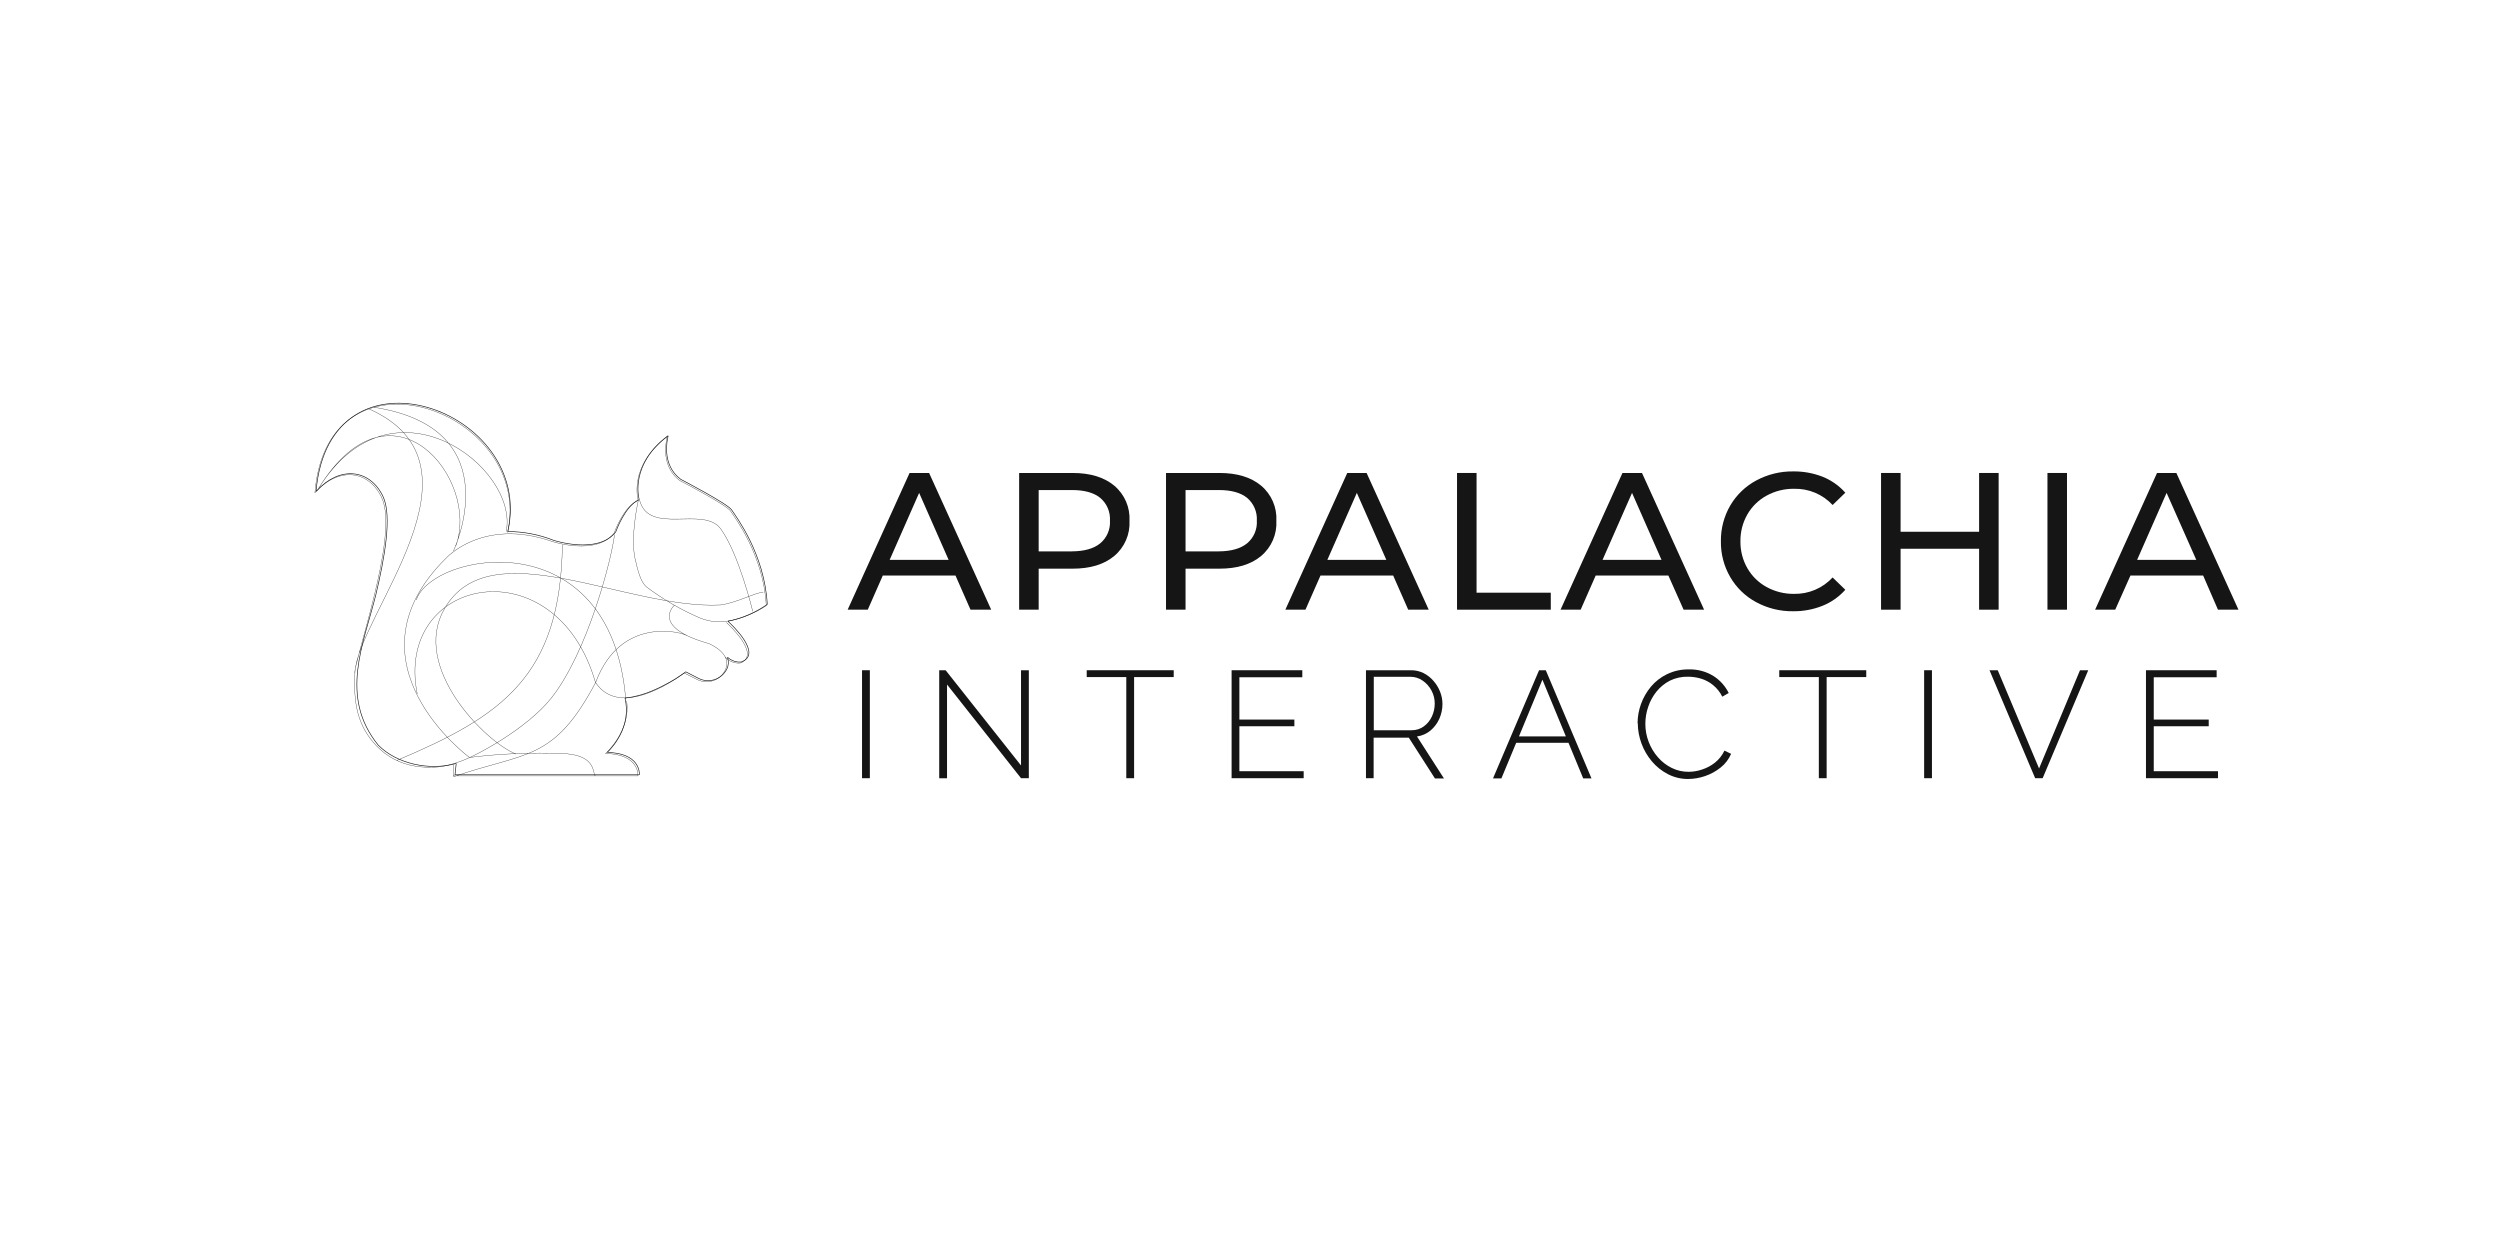
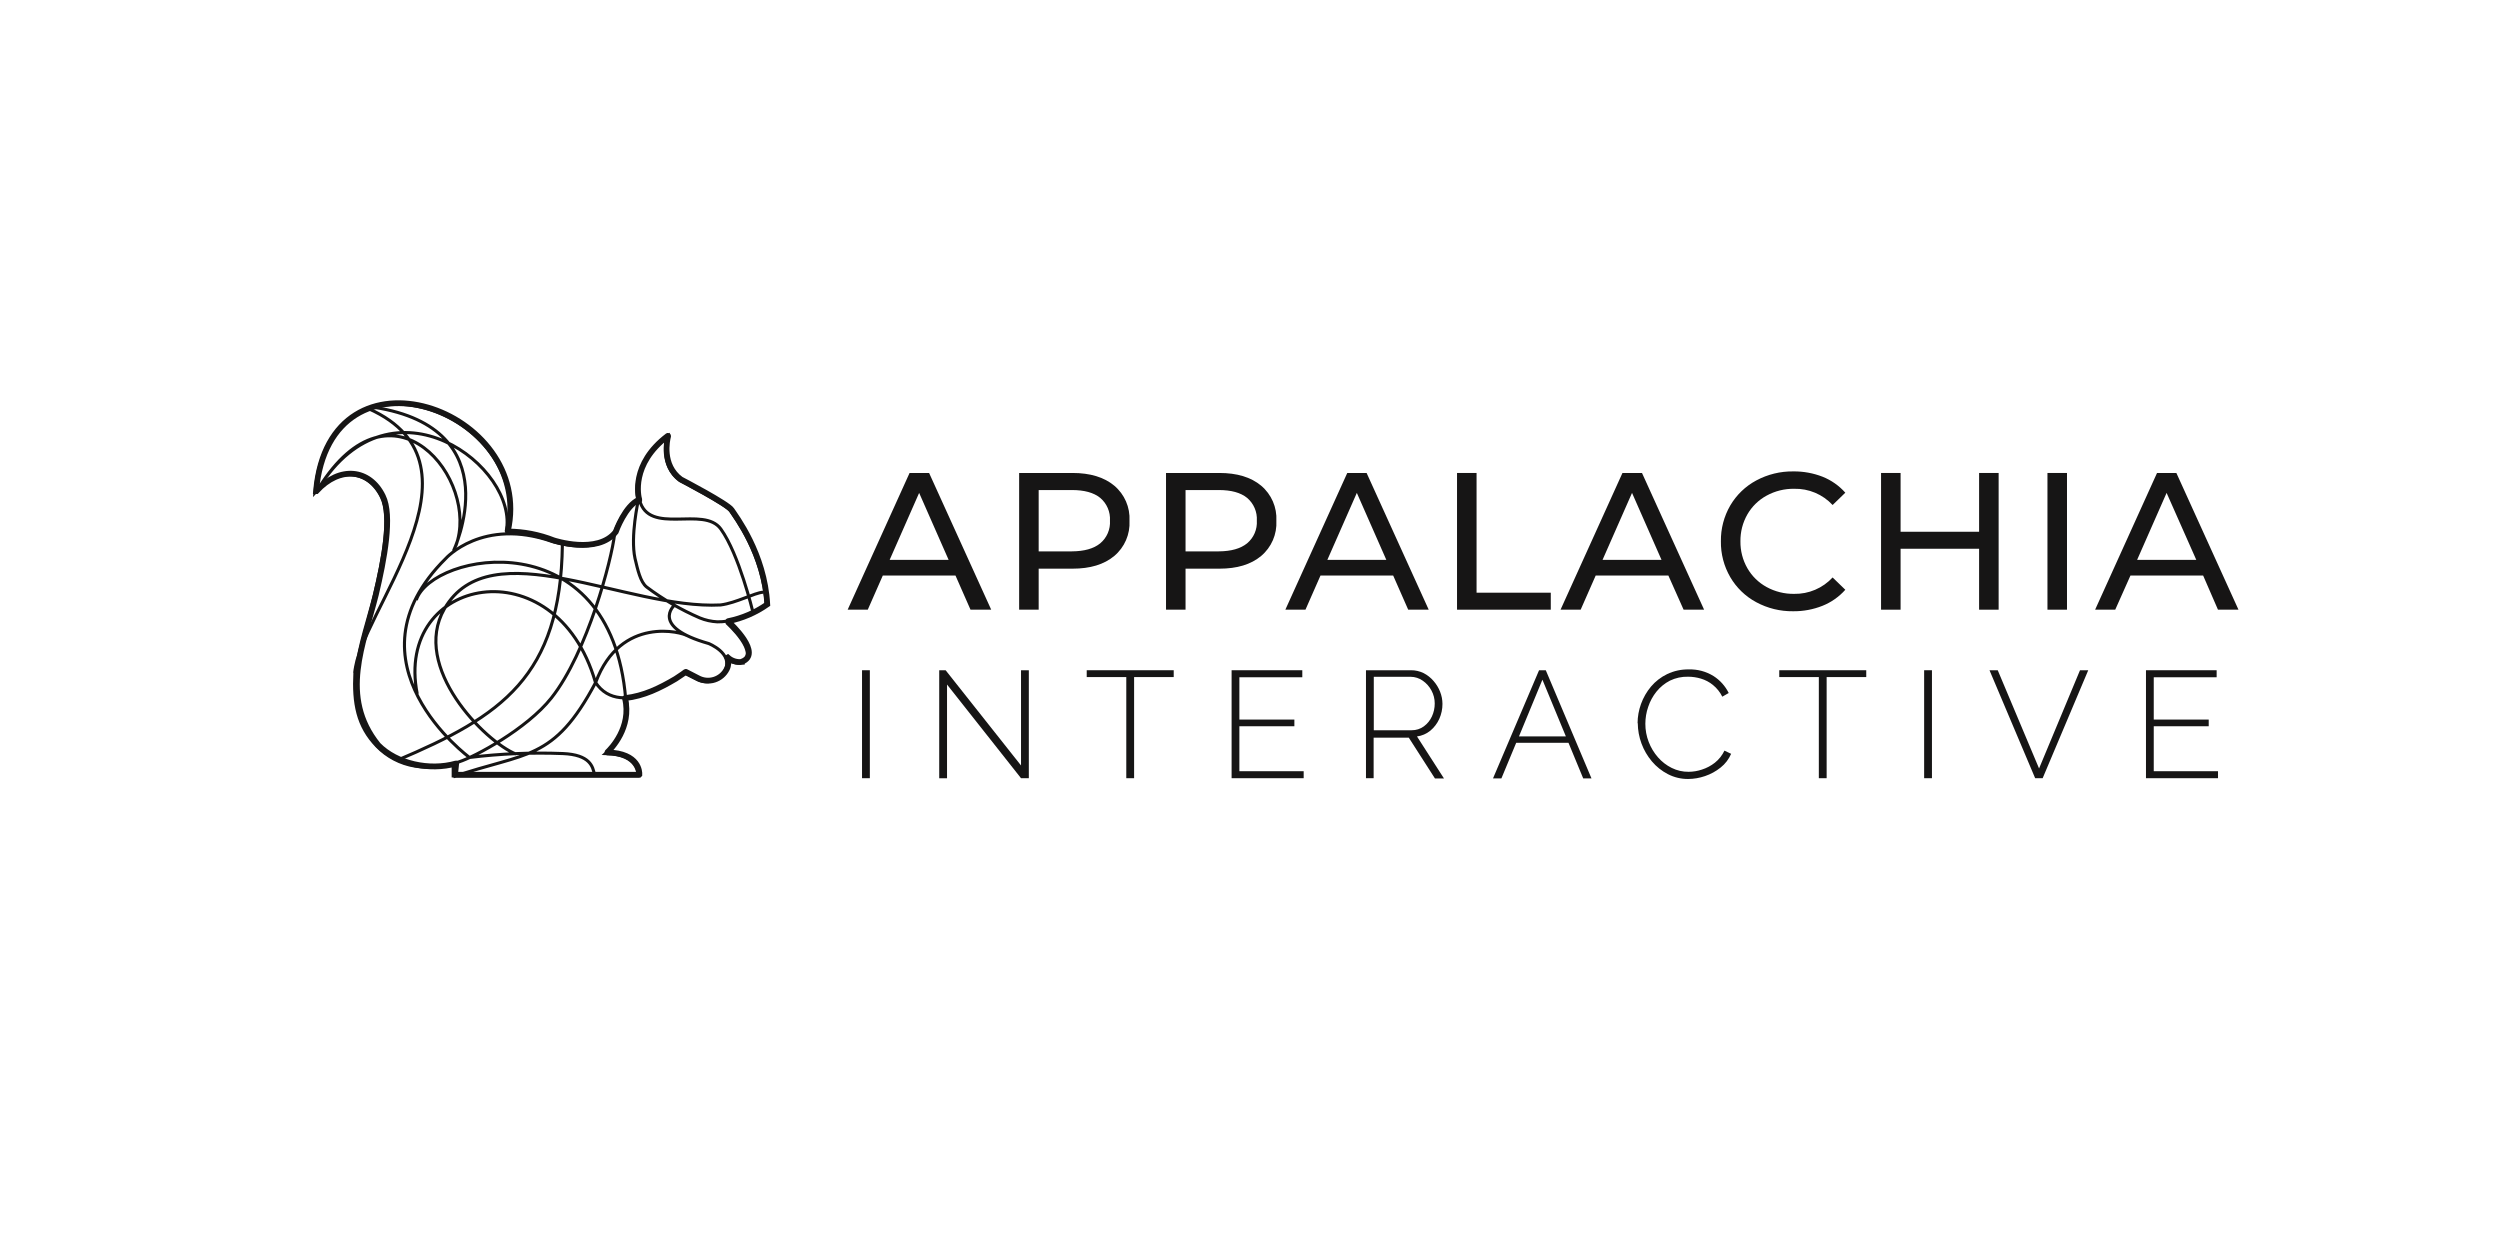
<svg xmlns="http://www.w3.org/2000/svg" xmlns:xlink="http://www.w3.org/1999/xlink" viewBox="0 0 640 320">
  <defs>
-     <style>.cls-1{fill:#161515;}.cls-2,.cls-3,.cls-4{fill:none;}.cls-3,.cls-4{stroke:#161515;stroke-miterlimit:7.57;}.cls-3{stroke-width:0.08px;}.cls-4{stroke-width:0.16px;}</style>
-     <symbol id="Appalachia_Interactive_2" data-name="Appalachia Interactive 2" viewBox="0 0 363.14 94.34">
-       <path class="cls-1" d="M27.6,33.75H9L5.15,42.5H0l15.85-35h5l15.9,35H31.45Zm-1.75-4L18.3,12.6,10.75,29.75Z" />
-       <path class="cls-1" d="M68.25,10.75a11,11,0,0,1,3.9,9,11,11,0,0,1-3.9,9q-3.9,3.26-10.7,3.25H48.9V42.5h-5V7.5H57.55Q64.35,7.5,68.25,10.75Zm-3.6,14.77a7,7,0,0,0,2.5-5.82,7.07,7.07,0,0,0-2.5-5.83c-1.67-1.35-4.08-2-7.25-2H48.9v15.7h8.5C60.57,27.55,63,26.87,64.65,25.52Z" />
-       <path class="cls-1" d="M105.85,10.75a11,11,0,0,1,3.9,9,11,11,0,0,1-3.9,9q-3.9,3.26-10.7,3.25H86.5V42.5h-5V7.5H95.15Q101.95,7.5,105.85,10.75Zm-3.6,14.77a7,7,0,0,0,2.5-5.82,7.07,7.07,0,0,0-2.5-5.83c-1.67-1.35-4.08-2-7.25-2H86.5v15.7H95C98.17,27.55,100.58,26.87,102.25,25.52Z" />
-       <path class="cls-1" d="M139.65,33.75h-18.6L117.2,42.5h-5.15l15.85-35h4.95l15.9,35H143.5Zm-1.75-4L130.35,12.6,122.8,29.75Z" />
-       <path class="cls-1" d="M156,7.5h5V38.15h19V42.5H156Z" />
-       <path class="cls-1" d="M210.1,33.75H191.5l-3.85,8.75H182.5l15.85-35h5l15.9,35H214Zm-1.75-4L200.8,12.6l-7.55,17.15Z" />
-       <path class="cls-1" d="M232.57,40.57a17,17,0,0,1-6.62-6.4,17.7,17.7,0,0,1-2.4-9.17,17.76,17.76,0,0,1,2.4-9.18,17.06,17.06,0,0,1,6.65-6.4,19.45,19.45,0,0,1,9.5-2.32,20,20,0,0,1,7.5,1.37,15.45,15.45,0,0,1,5.8,4.08l-3.25,3.15a13,13,0,0,0-9.85-4.15,14.23,14.23,0,0,0-7.05,1.75,12.69,12.69,0,0,0-4.93,4.82A13.56,13.56,0,0,0,228.55,25a13.52,13.52,0,0,0,1.77,6.87,12.72,12.72,0,0,0,4.93,4.83,14.23,14.23,0,0,0,7.05,1.75,13.07,13.07,0,0,0,9.85-4.2l3.25,3.15a15.56,15.56,0,0,1-5.83,4.1,19.74,19.74,0,0,1-7.52,1.4A19.35,19.35,0,0,1,232.57,40.57Z" />
-       <path class="cls-1" d="M294.65,7.5v35h-5V26.9h-20.1V42.5h-5V7.5h5V22.55h20.1V7.5Z" />
-       <path class="cls-1" d="M307.15,7.5h5v35h-5Z" />
-       <path class="cls-1" d="M347,33.75h-18.6L324.5,42.5h-5.15l15.85-35h4.95l15.9,35H350.8Zm-1.75-4L337.65,12.6,330.1,29.75Z" />
-       <path class="cls-1" d="M3.68,85.64V58h2V85.64Z" />
-       <path class="cls-1" d="M25.44,61.66v24h-2V58h1.64l19.3,24.38V58h2V85.64h-2Z" />
-       <path class="cls-1" d="M83.47,59.75H73.33V85.64h-2V59.75H61.2V58H83.47Z" />
-       <path class="cls-1" d="M116.74,83.85v1.79H98.29V58h18.1v1.8H100.28V70.63h14.08v1.71H100.28V83.85Z" />
-       <path class="cls-1" d="M132.69,85.64V58h11.5a7.17,7.17,0,0,1,3.26.74,8.39,8.39,0,0,1,2.53,2,9.37,9.37,0,0,1,1.68,2.75,8.49,8.49,0,0,1,.61,3.12,9.25,9.25,0,0,1-.82,3.86,8.44,8.44,0,0,1-2.28,3,6.78,6.78,0,0,1-3.42,1.48l6.91,10.76h-2.31l-6.7-10.45h-9V85.64Zm2-12.28h9.71a5.15,5.15,0,0,0,3.12-1,6.55,6.55,0,0,0,2.05-2.53,7.84,7.84,0,0,0,.72-3.32,6.86,6.86,0,0,0-.84-3.33,7.15,7.15,0,0,0-2.22-2.5,5.4,5.4,0,0,0-3.1-1h-9.44Z" />
-       <path class="cls-1" d="M177,58h1.72l11.7,27.69H188.3l-3.77-9.12H171.15l-3.79,9.12h-2.15Zm6.86,16.93-6-14.51-6,14.51Z" />
-       <path class="cls-1" d="M202.22,71.56a14.61,14.61,0,0,1,.88-4.93,14.78,14.78,0,0,1,2.56-4.45A12.53,12.53,0,0,1,209.77,59a12.32,12.32,0,0,1,5.56-1.21,11.38,11.38,0,0,1,6.32,1.69,10.84,10.84,0,0,1,3.9,4.35l-1.64.94a9.06,9.06,0,0,0-2.4-3,8.88,8.88,0,0,0-3.06-1.62,11.29,11.29,0,0,0-3.28-.49,10.09,10.09,0,0,0-4.66,1,10.73,10.73,0,0,0-3.45,2.81,12.53,12.53,0,0,0-2.12,3.9,13.3,13.3,0,0,0-.73,4.33,12.77,12.77,0,0,0,.86,4.66,13.06,13.06,0,0,0,2.36,3.92A11.33,11.33,0,0,0,210.94,83a9.48,9.48,0,0,0,4.35,1,10.88,10.88,0,0,0,3.41-.57A10.57,10.57,0,0,0,222,81.68a8.77,8.77,0,0,0,2.46-3.1l1.71.82a9,9,0,0,1-2.69,3.51,12.91,12.91,0,0,1-4,2.19,13.5,13.5,0,0,1-4.33.74A11.09,11.09,0,0,1,210,84.61a13.37,13.37,0,0,1-4.12-3.28,15.35,15.35,0,0,1-3.61-9.77Z" />
-       <path class="cls-1" d="M260.76,59.75H250.62V85.64h-2V59.75H238.49V58h22.27Z" />
-       <path class="cls-1" d="M275.58,85.64V58h2V85.64Z" />
-       <path class="cls-1" d="M294.42,58,305,83.15,315.48,58h2.11L305.92,85.64H304L292.31,58Z" />
-       <path class="cls-1" d="M350.81,83.85v1.79H332.37V58h18.09v1.8h-16.1V70.63h14.07v1.71H334.36V83.85Z" />
+     <style>.a{fill:#161515;}.b,.c,.d{fill:none;}.c,.d{stroke:#161515;stroke-miterlimit:7.57;}.c{stroke-width:0.79px;}.d{stroke-width:1.48px;}</style>
+     <symbol id="a" viewBox="0 0 363.14 94.34">
+       <path class="a" d="M27.6,33.75H9L5.15,42.5H0l15.85-35h5l15.9,35H31.45Zm-1.75-4L18.3,12.6,10.75,29.75Z" />
+       <path class="a" d="M68.25,10.75a11,11,0,0,1,3.9,9,11,11,0,0,1-3.9,9q-3.9,3.26-10.7,3.25H48.9V42.5h-5V7.5H57.55Q64.35,7.5,68.25,10.75Zm-3.6,14.77a7,7,0,0,0,2.5-5.82,7.07,7.07,0,0,0-2.5-5.83c-1.67-1.35-4.08-2-7.25-2H48.9v15.7h8.5C60.57,27.55,63,26.87,64.65,25.52Z" />
+       <path class="a" d="M105.85,10.75a11,11,0,0,1,3.9,9,11,11,0,0,1-3.9,9q-3.9,3.26-10.7,3.25H86.5V42.5h-5V7.5H95.15Q101.95,7.5,105.85,10.75Zm-3.6,14.77a7,7,0,0,0,2.5-5.82,7.07,7.07,0,0,0-2.5-5.83c-1.67-1.35-4.08-2-7.25-2H86.5v15.7H95C98.17,27.55,100.58,26.87,102.25,25.52Z" />
+       <path class="a" d="M139.65,33.75h-18.6L117.2,42.5h-5.15l15.85-35h4.95l15.9,35H143.5Zm-1.75-4L130.35,12.6,122.8,29.75Z" />
+       <path class="a" d="M156,7.5h5V38.15h19V42.5H156Z" />
+       <path class="a" d="M210.1,33.75H191.5l-3.85,8.75H182.5l15.85-35h5l15.9,35H214Zm-1.75-4L200.8,12.6l-7.55,17.15Z" />
+       <path class="a" d="M232.57,40.57a17,17,0,0,1-6.62-6.4,17.7,17.7,0,0,1-2.4-9.17,17.76,17.76,0,0,1,2.4-9.18,17.06,17.06,0,0,1,6.65-6.4,19.45,19.45,0,0,1,9.5-2.32,20,20,0,0,1,7.5,1.37,15.45,15.45,0,0,1,5.8,4.08l-3.25,3.15a13,13,0,0,0-9.85-4.15,14.23,14.23,0,0,0-7.05,1.75,12.69,12.69,0,0,0-4.93,4.82A13.56,13.56,0,0,0,228.55,25a13.52,13.52,0,0,0,1.77,6.87,12.72,12.72,0,0,0,4.93,4.83,14.23,14.23,0,0,0,7.05,1.75,13.07,13.07,0,0,0,9.85-4.2l3.25,3.15a15.56,15.56,0,0,1-5.83,4.1,19.74,19.74,0,0,1-7.52,1.4A19.35,19.35,0,0,1,232.57,40.57Z" />
+       <path class="a" d="M294.65,7.5v35h-5V26.9h-20.1V42.5h-5V7.5h5V22.55h20.1V7.5Z" />
+       <path class="a" d="M307.15,7.5h5v35h-5Z" />
+       <path class="a" d="M347,33.75h-18.6L324.5,42.5h-5.15l15.85-35h4.95l15.9,35H350.8Zm-1.75-4L337.65,12.6,330.1,29.75Z" />
+       <path class="a" d="M3.68,85.64V58h2V85.64Z" />
+       <path class="a" d="M25.44,61.66v24h-2V58h1.64l19.3,24.38V58h2V85.64h-2Z" />
+       <path class="a" d="M83.47,59.75H73.33V85.64h-2V59.75H61.2V58H83.47Z" />
+       <path class="a" d="M116.74,83.85v1.79H98.29V58h18.1v1.8H100.28V70.63h14.08v1.71H100.28V83.85Z" />
+       <path class="a" d="M132.69,85.64V58h11.5a7.17,7.17,0,0,1,3.26.74,8.39,8.39,0,0,1,2.53,2,9.37,9.37,0,0,1,1.68,2.75,8.49,8.49,0,0,1,.61,3.12,9.25,9.25,0,0,1-.82,3.86,8.44,8.44,0,0,1-2.28,3,6.78,6.78,0,0,1-3.42,1.48l6.91,10.76h-2.31l-6.7-10.45h-9V85.64Zm2-12.28h9.71a5.15,5.15,0,0,0,3.12-1,6.55,6.55,0,0,0,2.05-2.53,7.84,7.84,0,0,0,.72-3.32,6.86,6.86,0,0,0-.84-3.33,7.15,7.15,0,0,0-2.22-2.5,5.4,5.4,0,0,0-3.1-1h-9.44Z" />
+       <path class="a" d="M177,58h1.72l11.7,27.69H188.3l-3.77-9.12H171.15l-3.79,9.12h-2.15Zm6.86,16.93-6-14.51-6,14.51Z" />
+       <path class="a" d="M202.22,71.56a14.61,14.61,0,0,1,.88-4.93,14.78,14.78,0,0,1,2.56-4.45A12.53,12.53,0,0,1,209.77,59a12.32,12.32,0,0,1,5.56-1.21,11.38,11.38,0,0,1,6.32,1.69,10.84,10.84,0,0,1,3.9,4.35l-1.64.94a9.06,9.06,0,0,0-2.4-3,8.88,8.88,0,0,0-3.06-1.62,11.29,11.29,0,0,0-3.28-.49,10.09,10.09,0,0,0-4.66,1,10.73,10.73,0,0,0-3.45,2.81,12.53,12.53,0,0,0-2.12,3.9,13.3,13.3,0,0,0-.73,4.33,12.77,12.77,0,0,0,.86,4.66,13.06,13.06,0,0,0,2.36,3.92A11.33,11.33,0,0,0,210.94,83a9.48,9.48,0,0,0,4.35,1,10.88,10.88,0,0,0,3.41-.57A10.57,10.57,0,0,0,222,81.68a8.77,8.77,0,0,0,2.46-3.1l1.71.82a9,9,0,0,1-2.69,3.51,12.91,12.91,0,0,1-4,2.19,13.5,13.5,0,0,1-4.33.74A11.09,11.09,0,0,1,210,84.61a13.37,13.37,0,0,1-4.12-3.28,15.35,15.35,0,0,1-3.61-9.77Z" />
+       <path class="a" d="M260.76,59.75H250.62V85.64h-2V59.75H238.49V58h22.27Z" />
+       <path class="a" d="M275.58,85.64V58h2V85.64Z" />
+       <path class="a" d="M294.42,58,305,83.15,315.48,58h2.11L305.92,85.64H304L292.31,58Z" />
+       <path class="a" d="M350.81,83.85v1.79H332.37V58h18.09v1.8h-16.1V70.63h14.07v1.71H334.36V83.85Z" />
    </symbol>
  </defs>
-   <g id="Layer_2" data-name="Layer 2">
-     <g id="Logos">
-       <g id="Black_On_White" data-name="Black On White">
-         <g id="Squirrel_Narrow_Logo" data-name="Squirrel Narrow Logo">
-           <rect id="Background" class="cls-2" width="640" height="320" />
-           <g id="Squirrel_Narrow" data-name="Squirrel Narrow">
-             <g id="Lines">
-               <path id="Lines_Inner" data-name="Lines Inner" class="cls-3" d="M129.58,136.09c3.41-16.4-29.21-41.42-48-11.12m35.09,14.83c6.36-17-16.3-45.13-35.09-14.83m78.6,54c-3.77-46-49.54-37.71-53.62-25.36m9.5,45.25c18.58-6.45,25.63-3.75,36.44-24.17,6.4-17.25,22.34-12.8,23.37-11.95M132.1,193.05c-7.93-3.19-26.91-22.23-18.34-37.18,11.73-20.44,46.61.25,70.71-1,4-.51,8.68-3.12,10.91-3.27M163.72,128c2.38,9.22,16.43,1.35,20.81,7.42,4.66,6.46,8.17,21.09,8.17,21.09m-97-52.25c35.33,5.44,20.39,36.77,20.39,36.77M101.6,194.67c26.78-11.32,41.93-21.44,42.37-55.24m19.42-11.25s-2.71-8.79,7.43-16.4c0,0-2.19,7.26,3.21,11.24,0,0,12,6.25,13,7.81s8.45,11.21,9.13,24.22c0,0-6,4.21-12.53,4.14a13.69,13.69,0,0,1-4.47-1,66.46,66.46,0,0,1-13.6-7.9c-1.65-1.3-2.31-4.48-3-7.34C161.34,137.28,163.39,128.18,163.39,128.18Zm-69-23.54c32.51,14.47-2.78,52.71-3.53,67.55-.41,7.84.65,13.69,5.6,18.82a17.39,17.39,0,0,0,9.75,5.11,23,23,0,0,0,3.2.31,26.46,26.46,0,0,0,3.51-.15,29.59,29.59,0,0,0,4.56-1.24c4-1.25,17.38-8.41,23.67-16.36,9.29-11.73,15.43-35.49,16.17-41.82M90.8,172.2c0-1.45,2.79-10.57,5-19.67s4.32-20.21,1.87-25.24c-3.39-7-11-7.88-17.06-1.16,3.33-39.93,56.21-21,49.35,10.24m56,23s9.14,8.17,3.56,10.37a4.52,4.52,0,0,1-3.88-1.57m-13-13.22s-6.29,5.53,8.77,9.79c0,0,6.3,2.48,4.25,6.8a5.35,5.35,0,0,1-7.4,2.31l-3.11-1.57s-16.13,12.59-22.73,2.36c-10.19-35.23-51.58-27.11-45.61,3m45.61,21-.24-.31c-.39-2.12-1.15-5.13-8.1-5.42a148.08,148.08,0,0,0-23.89,1m-4.17,1.83v2.89h47.3s.5-5.56-8.29-5.73c0,0,6.54-5.82,5.39-13.48m-40.23,14.49s-33-24.25-6.08-50.93c0,0,9.37-10.59,27.24-4.36,0,0,11.32,3.74,15.88-2.18,0,0,2.37-6.77,6.09-8.29" />
-               <path id="Lines_Outer" data-name="Lines Outer" class="cls-4" d="M189.92,169.46a4.59,4.59,0,0,1-3.6-1.14,0,0,0,0,0-.08.05,3.65,3.65,0,0,1-.17,2.89,5.37,5.37,0,0,1-7.41,2.32L175.59,172a.06.06,0,0,0-.06,0c-.17.13-1.14.86-2.6,1.79-4.05,2.39-8.12,4.39-12.88,4.92a.06.06,0,0,0-.05.06c1.81,7.47-3.67,13-4.47,13.76a.05.05,0,0,0,0,.09c8.17.21,8.18,5.12,8.15,5.67a0,0,0,0,1-.05.05H116.49s-.06,0,0-.05l.3-2.83a.05.05,0,0,0-.07,0c-6.8,1.92-15.18.08-19.9-4.71h0c-10.08-12.44-3.7-26-.61-38.48C98.39,143.11,100.48,132,98,127c-3.36-6.91-11-7.86-17-1.28,0,0-.09,0-.09,0C84.43,86,137.09,104.89,130,136a.05.05,0,0,0,.05.07,32.32,32.32,0,0,1,11.7,2.26s11.31,3.74,15.88-2.17v0c.09-.25,2.42-6.73,6-8.26a0,0,0,0,0,0-.06c-.19-.68-2.25-9,7.32-16.26a.06.06,0,0,1,.09.06c-.28,1.06-1.7,7.44,3.25,11.08h0c.24.12,12,6.26,13,7.81s8.44,11.19,9.13,24.19a.05.05,0,0,1,0,0,26.46,26.46,0,0,1-10,4.3.05.05,0,0,0,0,.09c.89.82,8.77,8.22,3.5,10.29ZM152.7,198.21" />
-             </g>
-             <use width="363.14" height="94.34" transform="translate(217 113.58)" xlink:href="#Appalachia_Interactive_2" />
-           </g>
-         </g>
-       </g>
-     </g>
-   </g>
+   <rect class="b" width="640" height="320" />
+   <path class="c" d="M129.58,136.09c3.41-16.4-29.21-41.42-48-11.12m35.09,14.83c6.36-17-16.3-45.13-35.09-14.83m78.6,54c-3.77-46-49.54-37.71-53.62-25.36m9.5,45.25c18.58-6.45,25.63-3.75,36.44-24.17,6.4-17.25,22.34-12.8,23.37-11.95M132.1,193.05c-7.93-3.19-26.91-22.23-18.34-37.18,11.73-20.44,46.61.25,70.71-1,4-.51,8.68-3.12,10.91-3.27M163.72,128c2.38,9.22,16.43,1.35,20.81,7.42,4.66,6.46,8.17,21.09,8.17,21.09m-97-52.25c35.33,5.44,20.39,36.77,20.39,36.77M101.6,194.67c26.78-11.32,41.93-21.44,42.37-55.24m19.42-11.25s-2.71-8.79,7.43-16.4c0,0-2.19,7.26,3.21,11.24,0,0,12,6.25,13,7.81s8.45,11.21,9.13,24.22c0,0-6,4.21-12.53,4.14a13.69,13.69,0,0,1-4.47-1,66.46,66.46,0,0,1-13.6-7.9c-1.65-1.3-2.31-4.48-3-7.34C161.34,137.28,163.39,128.18,163.39,128.18Zm-69-23.54c32.51,14.47-2.78,52.71-3.53,67.55-.41,7.84.65,13.69,5.6,18.82a17.39,17.39,0,0,0,9.75,5.11,23,23,0,0,0,3.2.31,26.46,26.46,0,0,0,3.51-.15,29.59,29.59,0,0,0,4.56-1.24c4-1.25,17.38-8.41,23.67-16.36,9.29-11.73,15.43-35.49,16.17-41.82M90.8,172.2c0-1.45,2.79-10.57,5-19.67s4.32-20.21,1.87-25.24c-3.39-7-11-7.88-17.06-1.16,3.33-39.93,56.21-21,49.35,10.24m56,23s9.14,8.17,3.56,10.37a4.52,4.52,0,0,1-3.88-1.57m-13-13.22s-6.29,5.53,8.77,9.79c0,0,6.3,2.48,4.25,6.8a5.35,5.35,0,0,1-7.4,2.31l-3.11-1.57s-16.13,12.59-22.73,2.36c-10.19-35.23-51.58-27.11-45.61,3m45.61,21-.24-.31c-.39-2.12-1.15-5.13-8.1-5.42a148.08,148.08,0,0,0-23.89,1m-4.17,1.83v2.89h47.3s.5-5.56-8.29-5.73c0,0,6.54-5.82,5.39-13.48m-40.23,14.49s-33-24.25-6.08-50.93c0,0,9.37-10.59,27.24-4.36,0,0,11.32,3.74,15.88-2.18,0,0,2.37-6.77,6.09-8.29" />
+   <path class="d" d="M189.92,169.46a4.59,4.59,0,0,1-3.6-1.14,0,0,0,0,0-.08.05,3.65,3.65,0,0,1-.17,2.89,5.37,5.37,0,0,1-7.41,2.32L175.59,172a.06.06,0,0,0-.06,0c-.17.13-1.14.86-2.6,1.79-4.05,2.39-8.12,4.39-12.88,4.92a.06.06,0,0,0-.05.06c1.81,7.47-3.67,13-4.47,13.76a.05.05,0,0,0,0,.09c8.17.21,8.18,5.12,8.15,5.67a0,0,0,0,1-.05.05H116.49s-.06,0,0-.05l.3-2.83a.05.05,0,0,0-.07,0c-6.8,1.92-15.18.08-19.9-4.71h0c-10.08-12.44-3.7-26-.61-38.48C98.39,143.11,100.48,132,98,127c-3.36-6.91-11-7.86-17-1.28,0,0-.09,0-.09,0C84.43,86,137.09,104.89,130,136a.05.05,0,0,0,.05.07,32.32,32.32,0,0,1,11.7,2.26s11.31,3.74,15.88-2.17v0c.09-.25,2.42-6.73,6-8.26a0,0,0,0,0,0-.06c-.19-.68-2.25-9,7.32-16.26a.06.06,0,0,1,.09.06c-.28,1.06-1.7,7.44,3.25,11.08h0c.24.12,12,6.26,13,7.81s8.44,11.19,9.13,24.19a.05.05,0,0,1,0,0,26.46,26.46,0,0,1-10,4.3.05.05,0,0,0,0,.09c.89.82,8.77,8.22,3.5,10.29ZM152.7,198.21" />
+   <use width="363.14" height="94.34" transform="translate(217 113.58)" xlink:href="#a" />
</svg>
